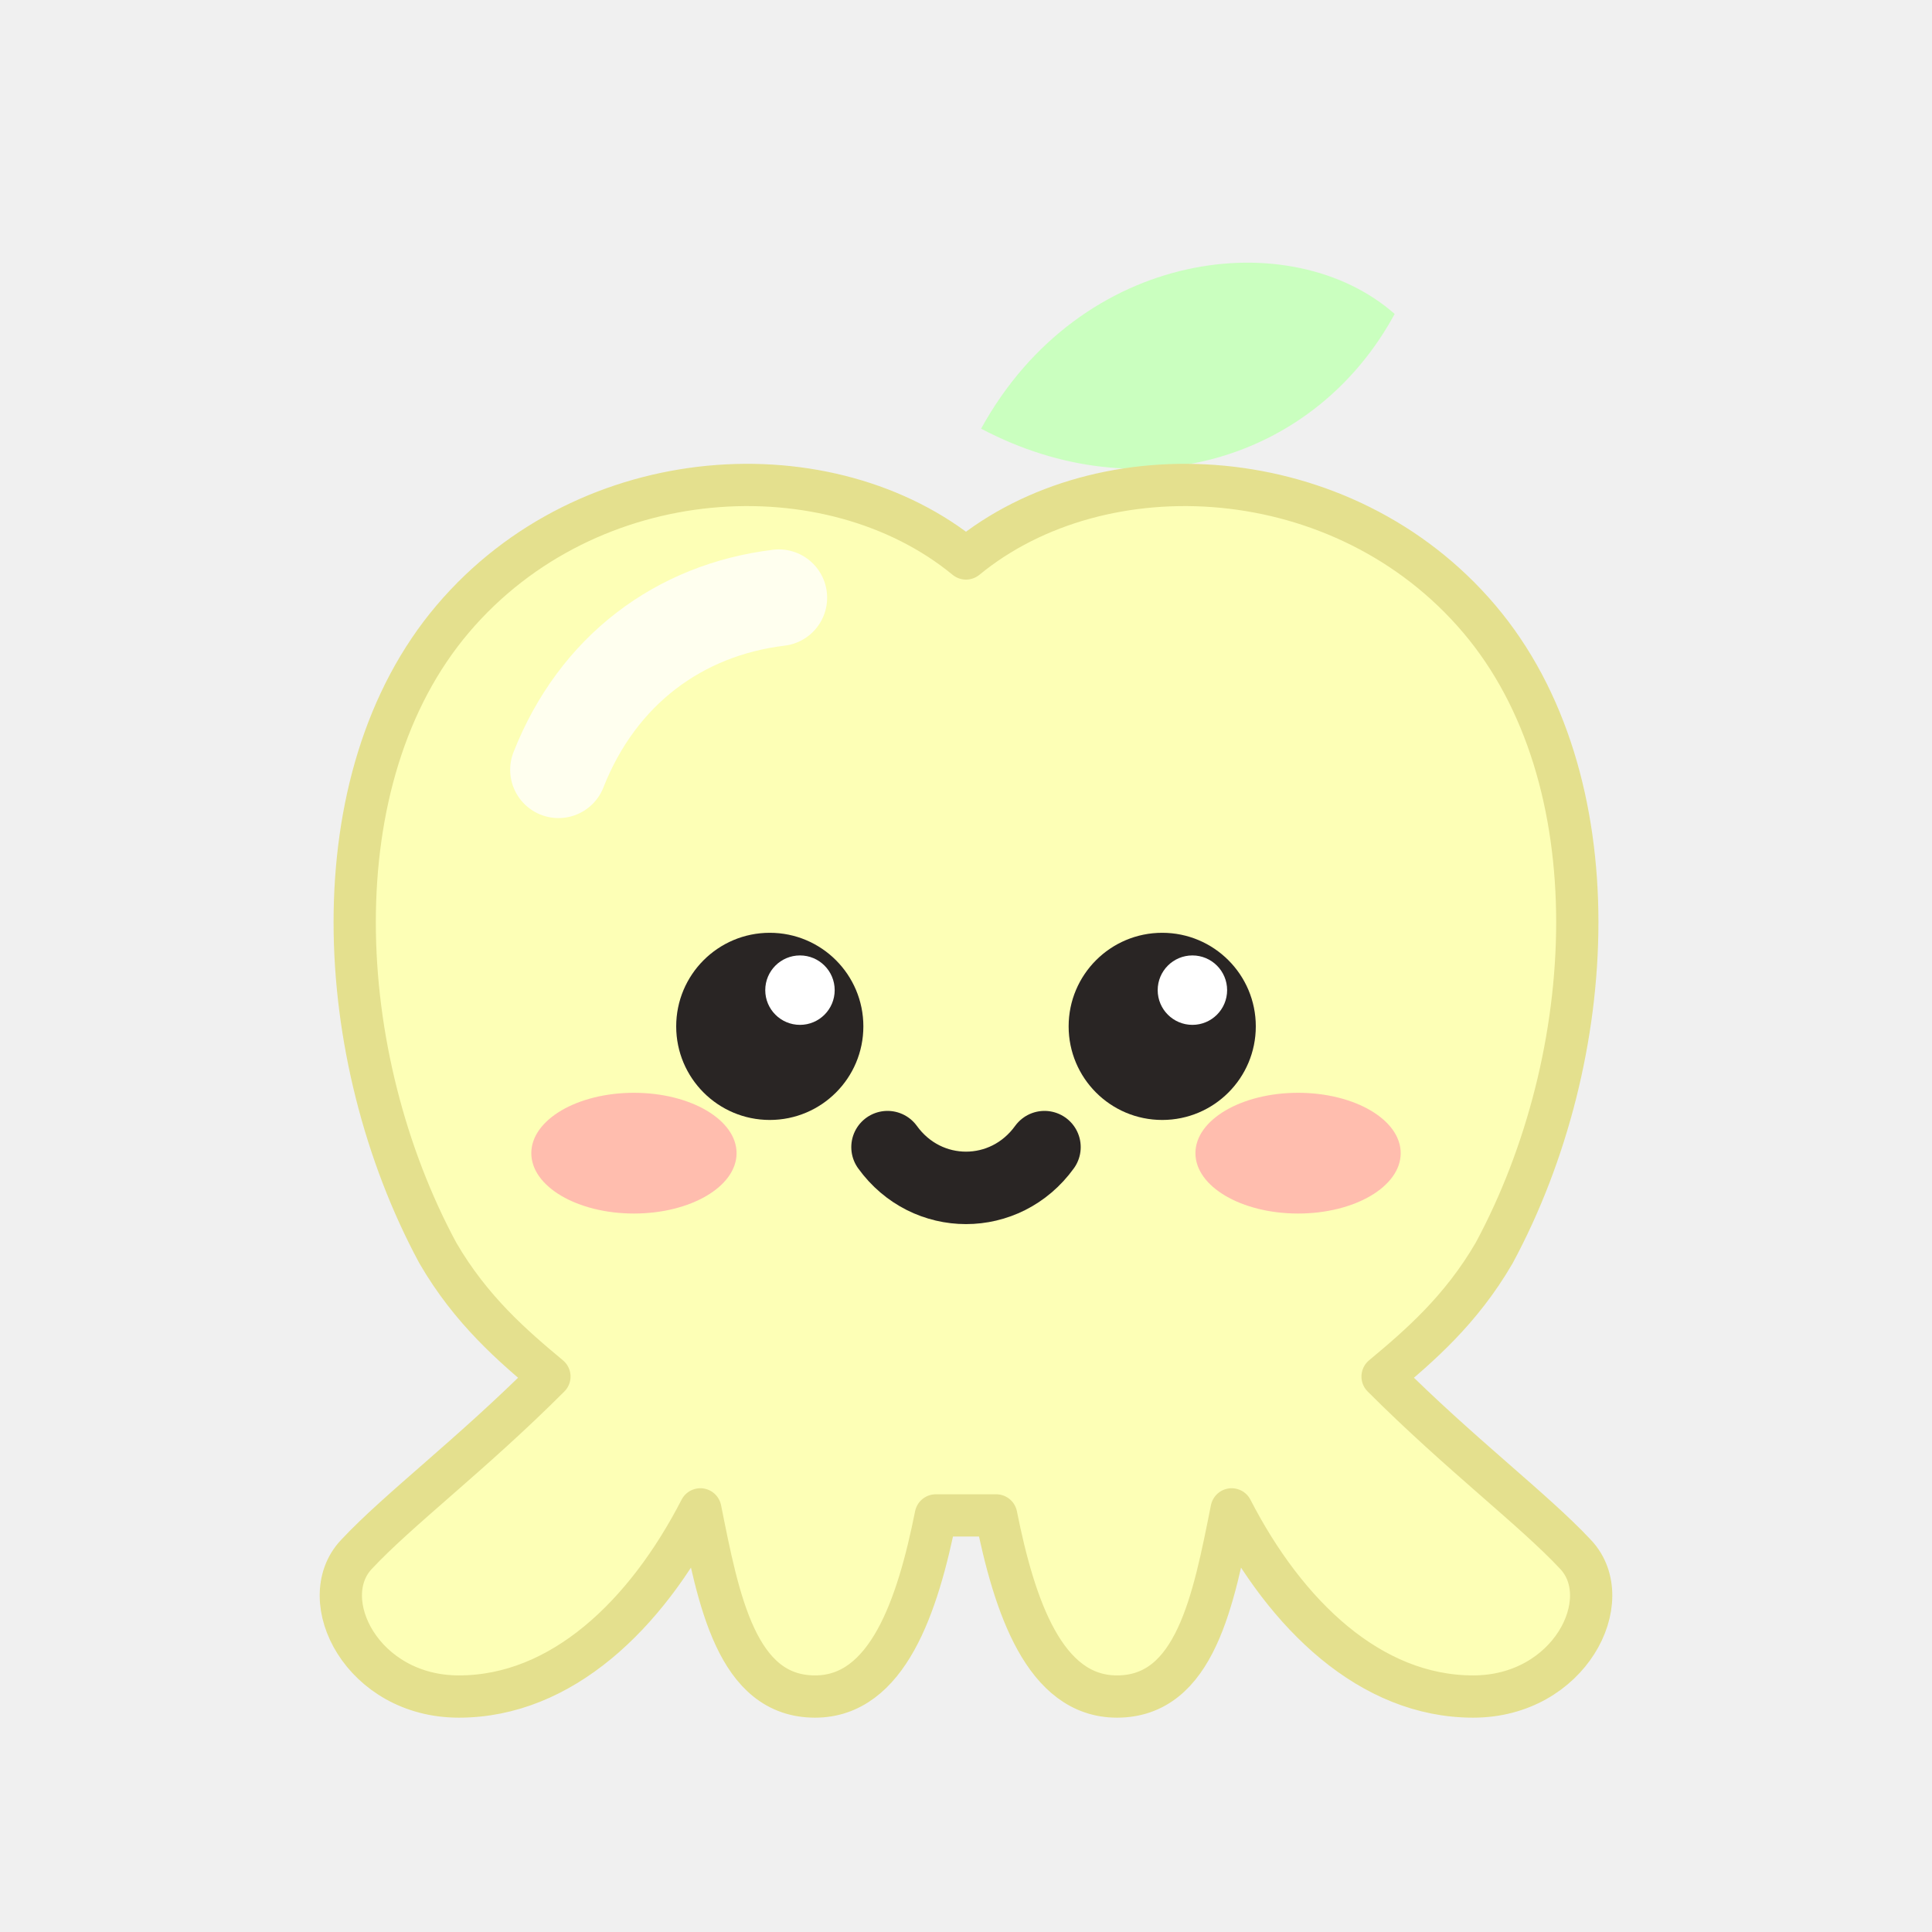
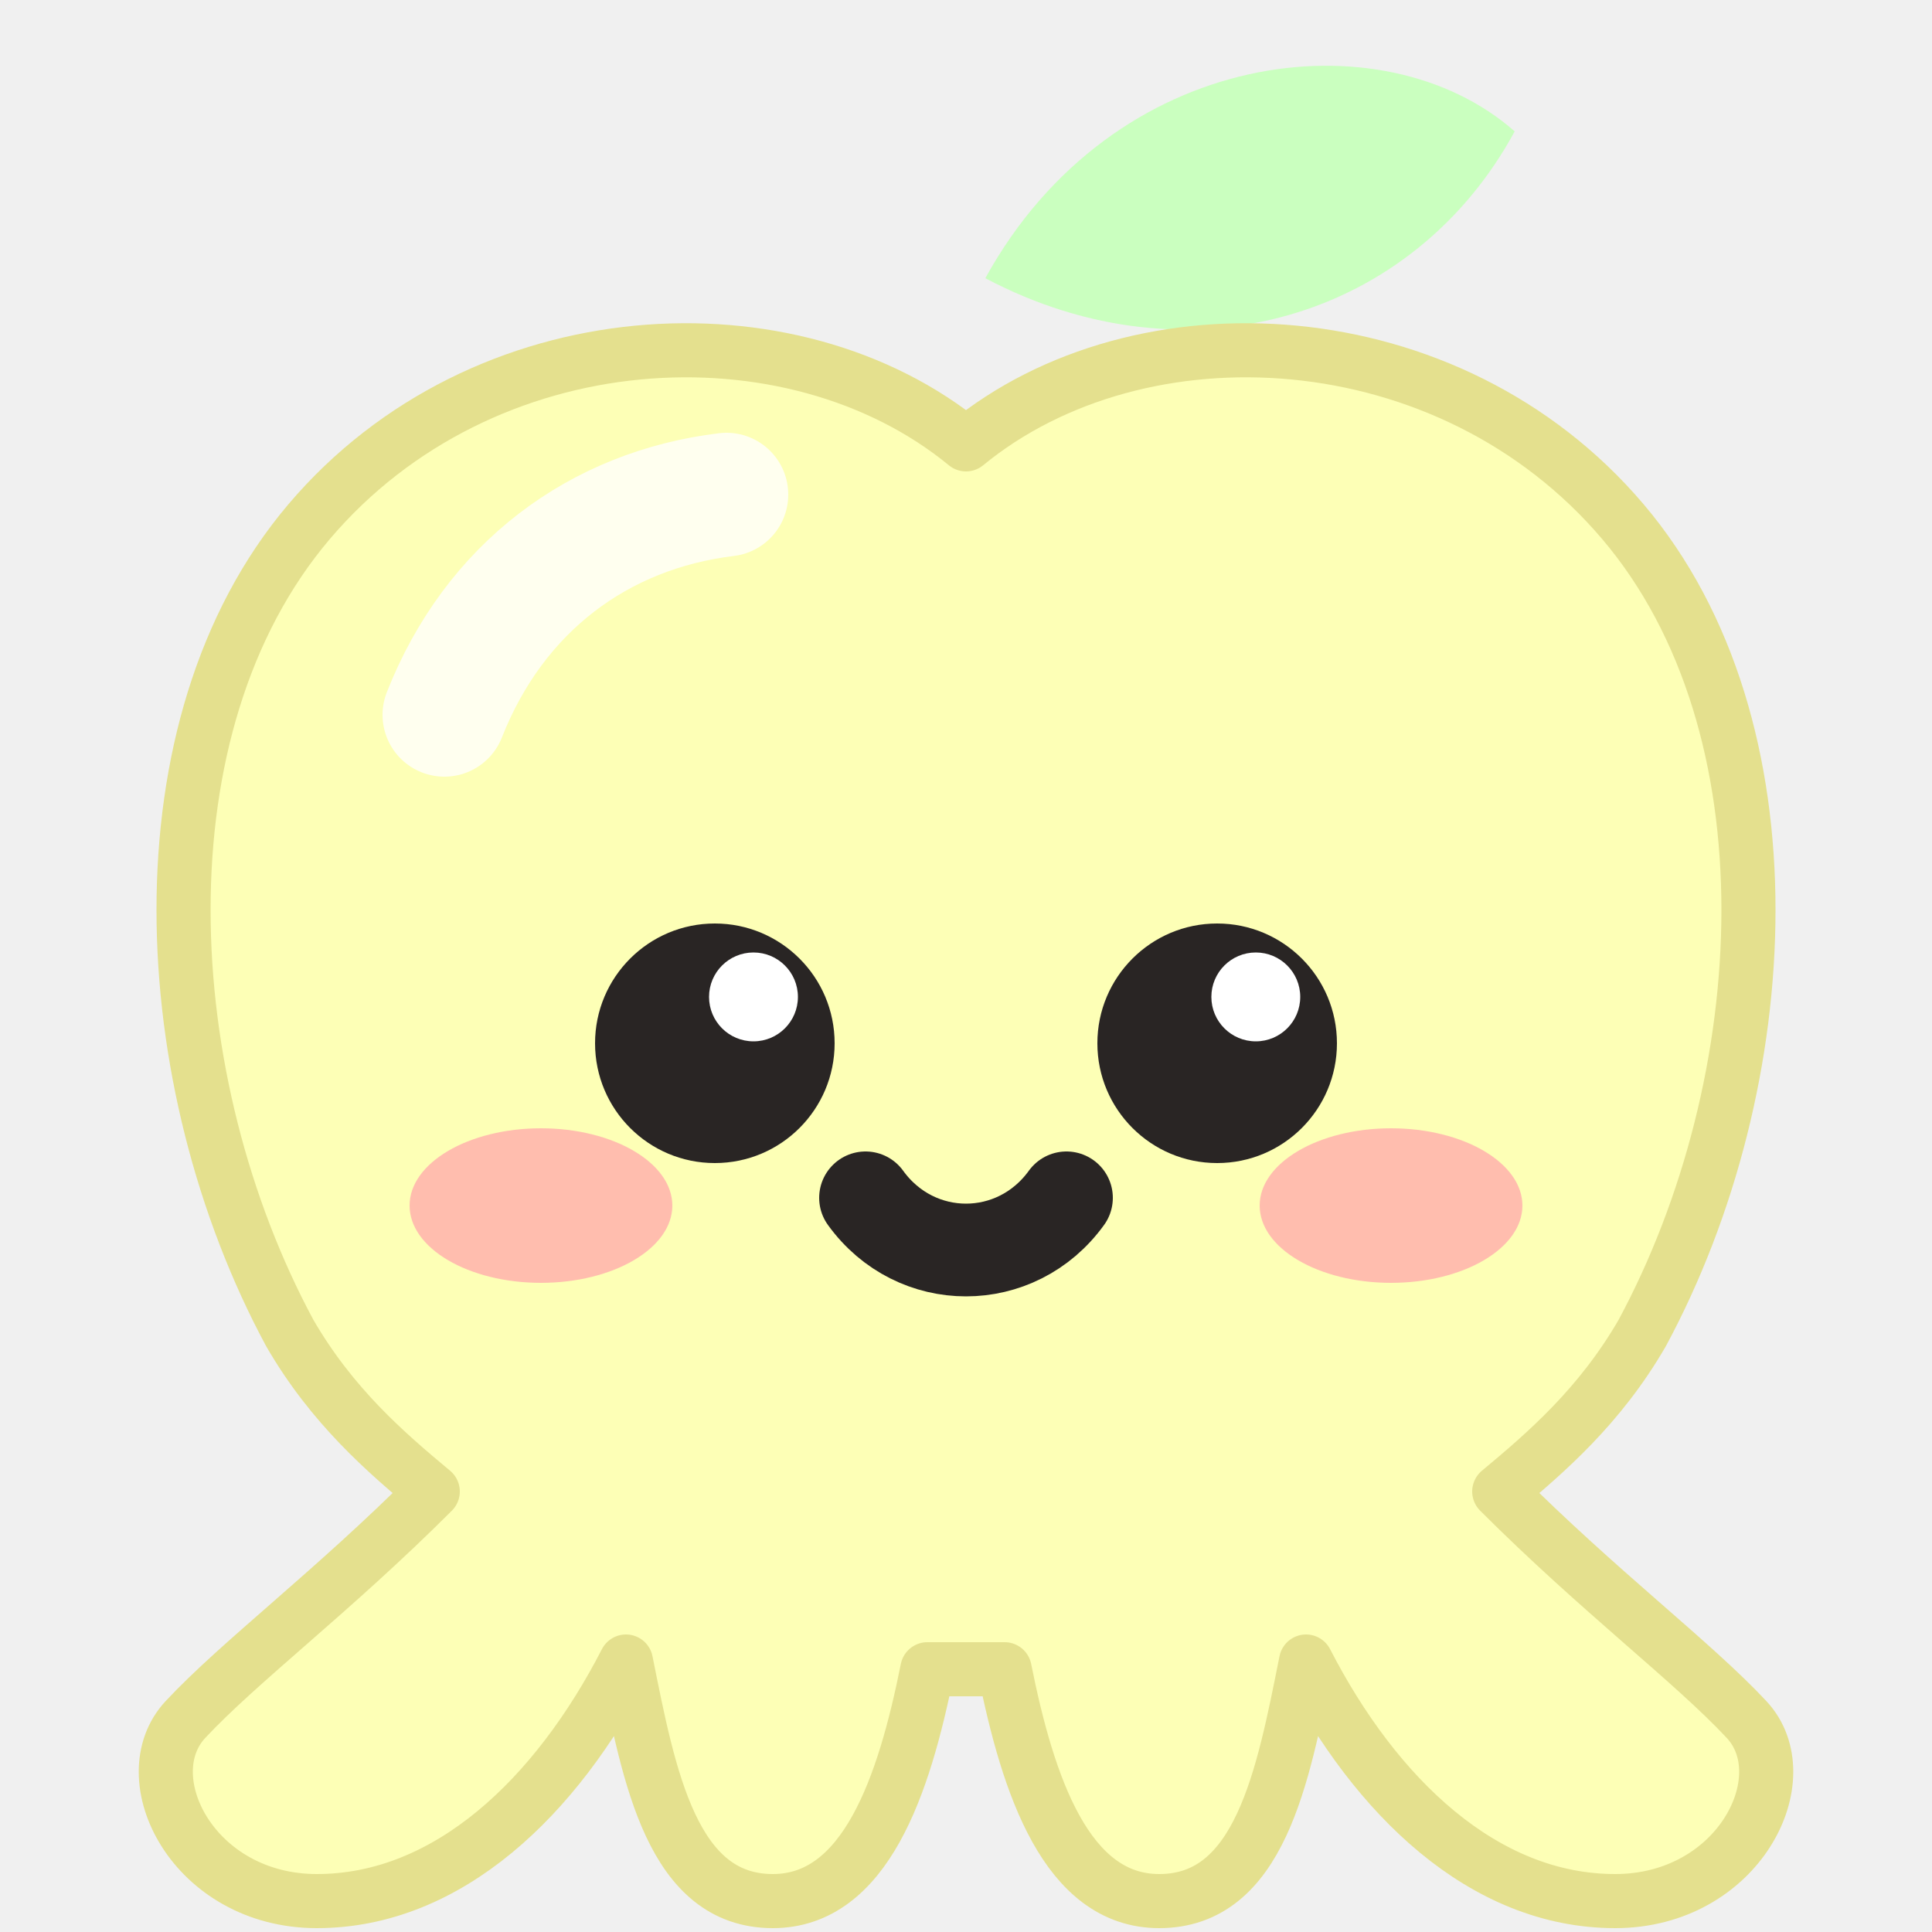
- <svg xmlns="http://www.w3.org/2000/svg" viewBox="0 0 64 64" fill="none">
+ <svg xmlns="http://www.w3.org/2000/svg" viewBox="7 7 50 50" fill="none">
  <path d="M32.5 14.2C35.8 8.2 42.8 7.4 46.2 10.4C43.6 15.2 37.8 17 32.5 14.2Z" fill="#caffbf" />
  <path d="M32 18.5C27.5 14.8 19.5 15.2 15 20.5C10.5 25.8 11 35 14.5 41.5C15.6 43.4 17 44.6 18.2 45.6C15.6 48.2 13.2 50 11.8 51.5C10.4 53 12 56.2 15.2 56.2C18.6 56.2 21.4 53.5 23.2 50C23.8 53 24.4 56.2 27 56.2C29.4 56.2 30.4 53.2 31 50.2H33C33.6 53.2 34.6 56.2 37 56.2C39.6 56.2 40.2 53 40.8 50C42.6 53.5 45.4 56.2 48.8 56.2C52 56.2 53.6 53 52.2 51.5C50.8 50 48.4 48.2 45.8 45.6C47 44.6 48.4 43.4 49.5 41.5C53 35 53.5 25.8 49 20.5C44.5 15.2 36.5 14.8 32 18.5Z" fill="#fdffb6" stroke="#e4e08e" stroke-width="1.4" stroke-linejoin="round" />
  <path d="M18.5 25.5C19.8 22.2 22.5 20.2 25.8 19.8" stroke="#ffffff" stroke-opacity="0.78" stroke-width="3.2" stroke-linecap="round" />
  <ellipse cx="21" cy="38.2" rx="3.4" ry="2" fill="#ffadad" opacity="0.8" />
  <ellipse cx="43" cy="38.2" rx="3.4" ry="2" fill="#ffadad" opacity="0.8" />
  <circle cx="25.5" cy="34" r="3.1" fill="#292524" />
  <circle cx="38.5" cy="34" r="3.1" fill="#292524" />
  <circle cx="26.5" cy="32.8" r="1.15" fill="#ffffff" />
  <circle cx="39.5" cy="32.8" r="1.15" fill="#ffffff" />
  <path d="M29.4 38C30.7 39.8 33.3 39.8 34.6 38" stroke="#292524" stroke-width="2.4" stroke-linecap="round" />
</svg>
